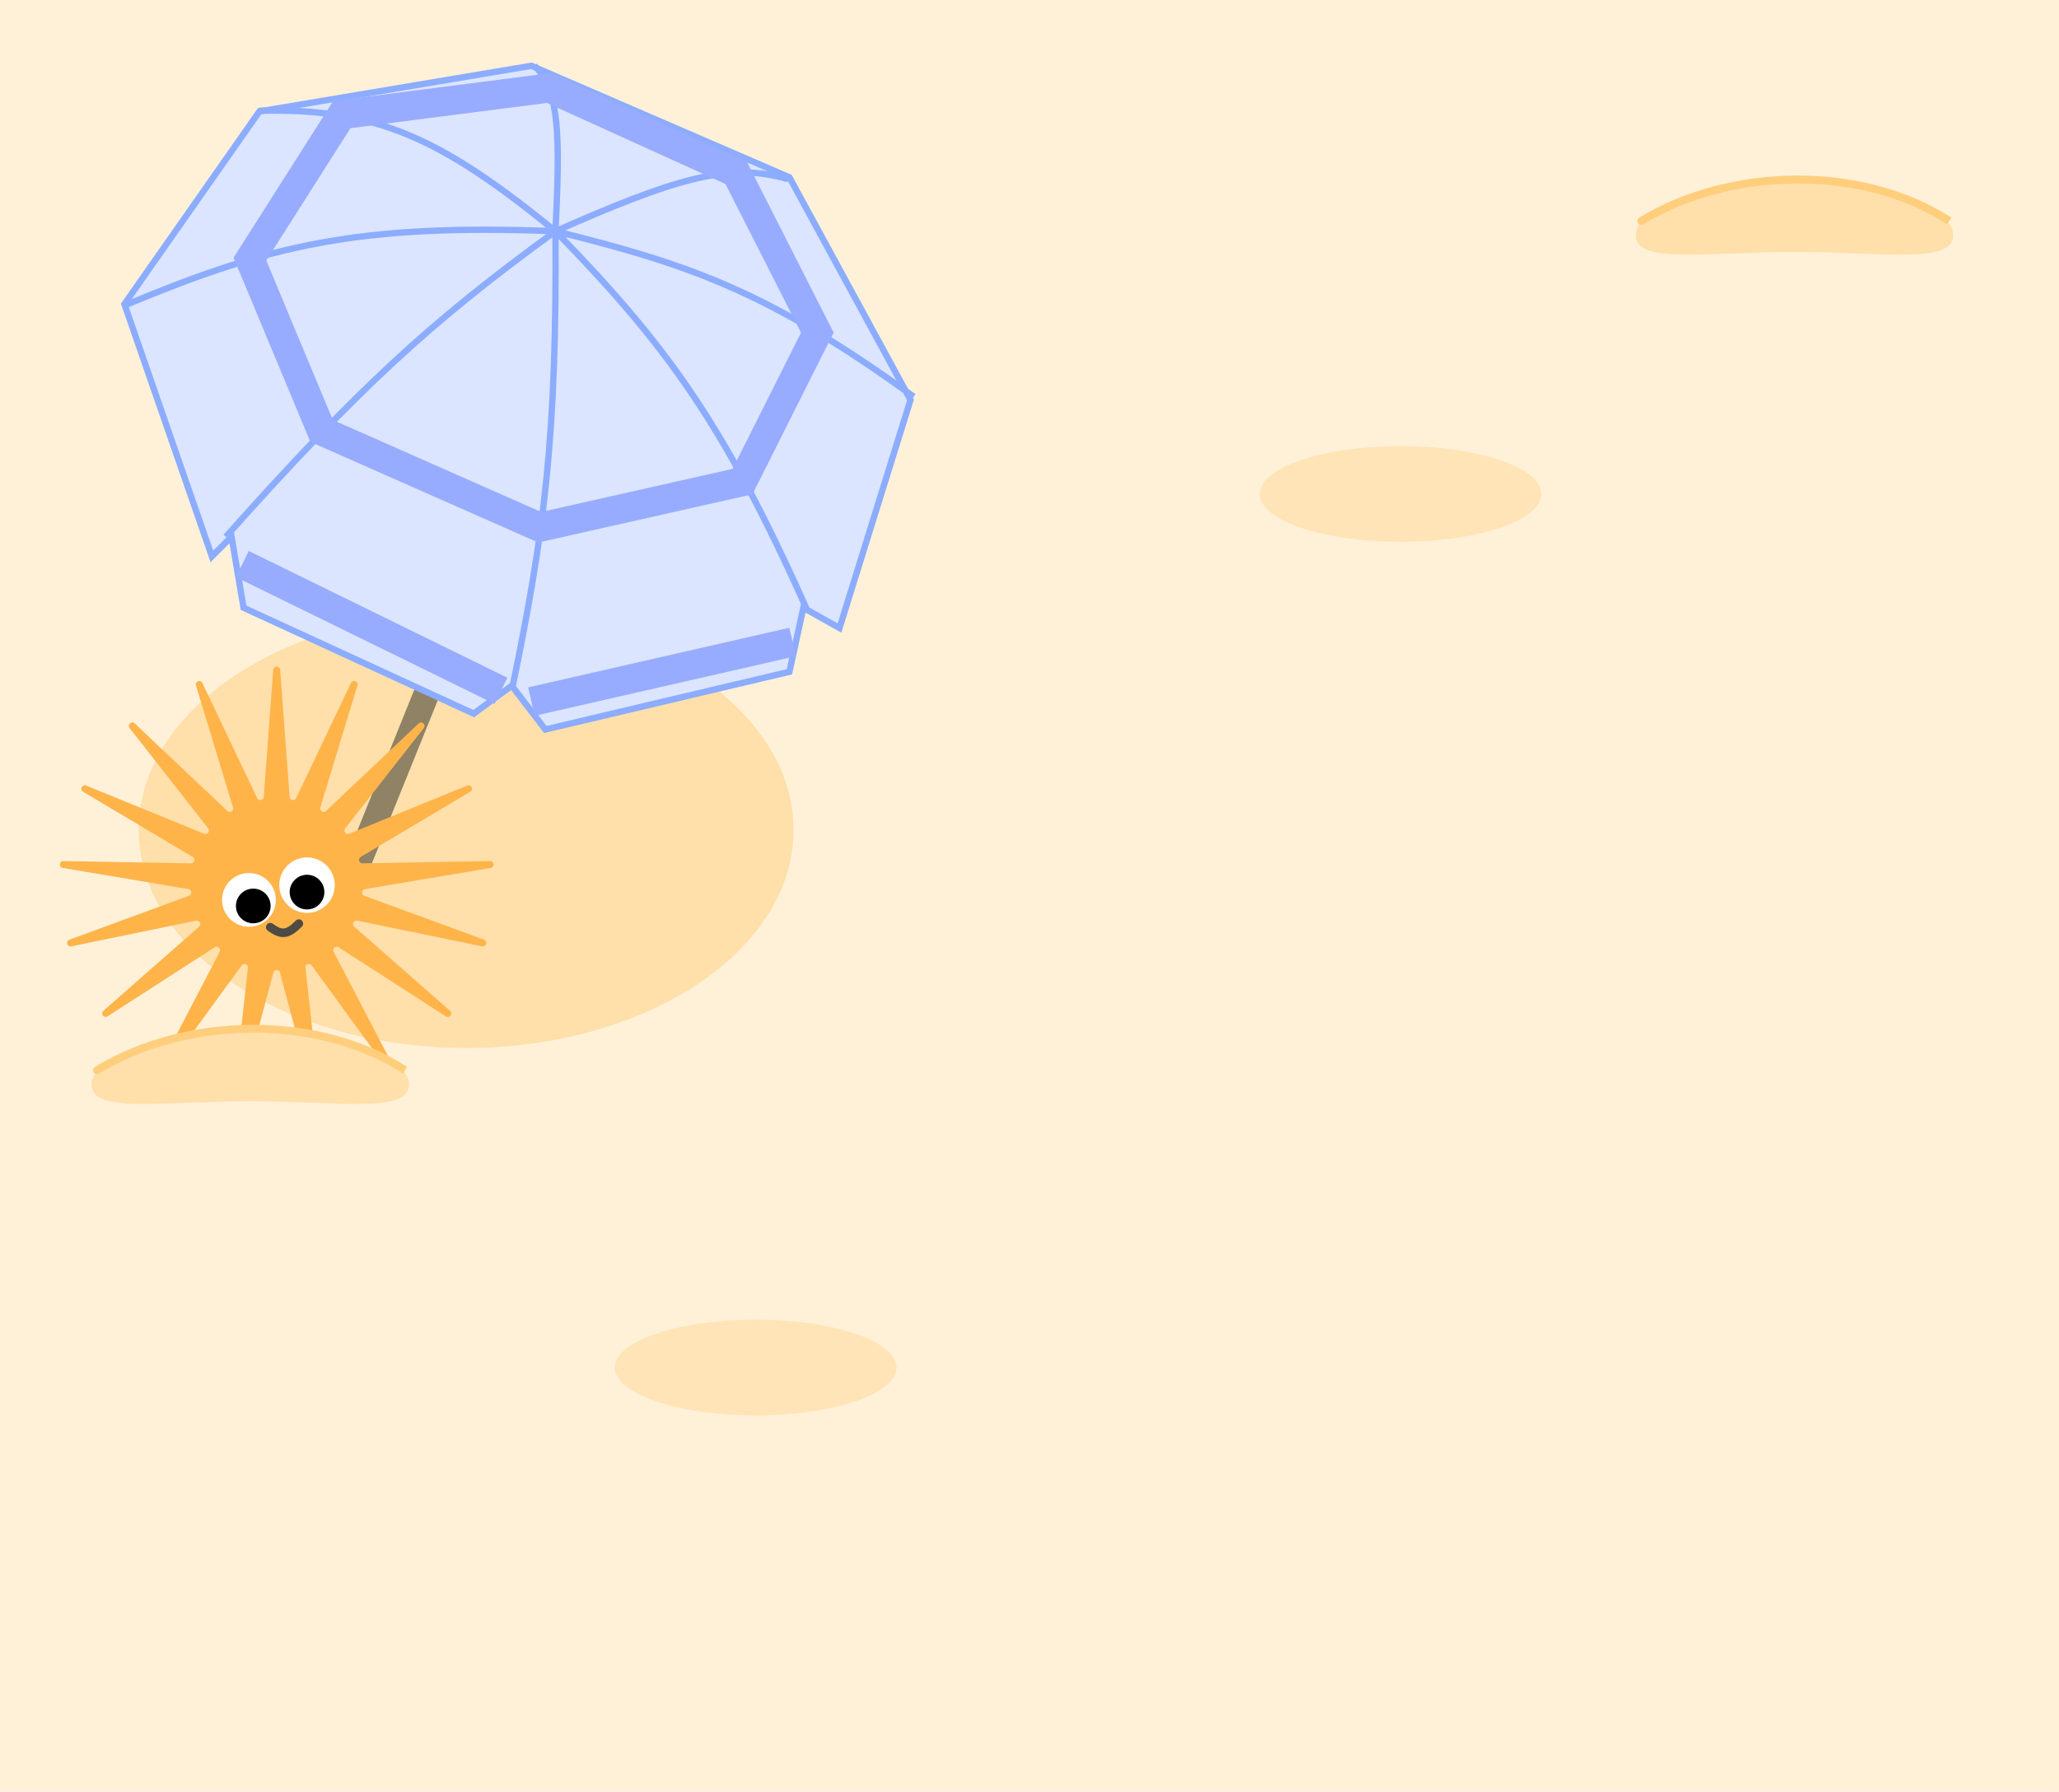
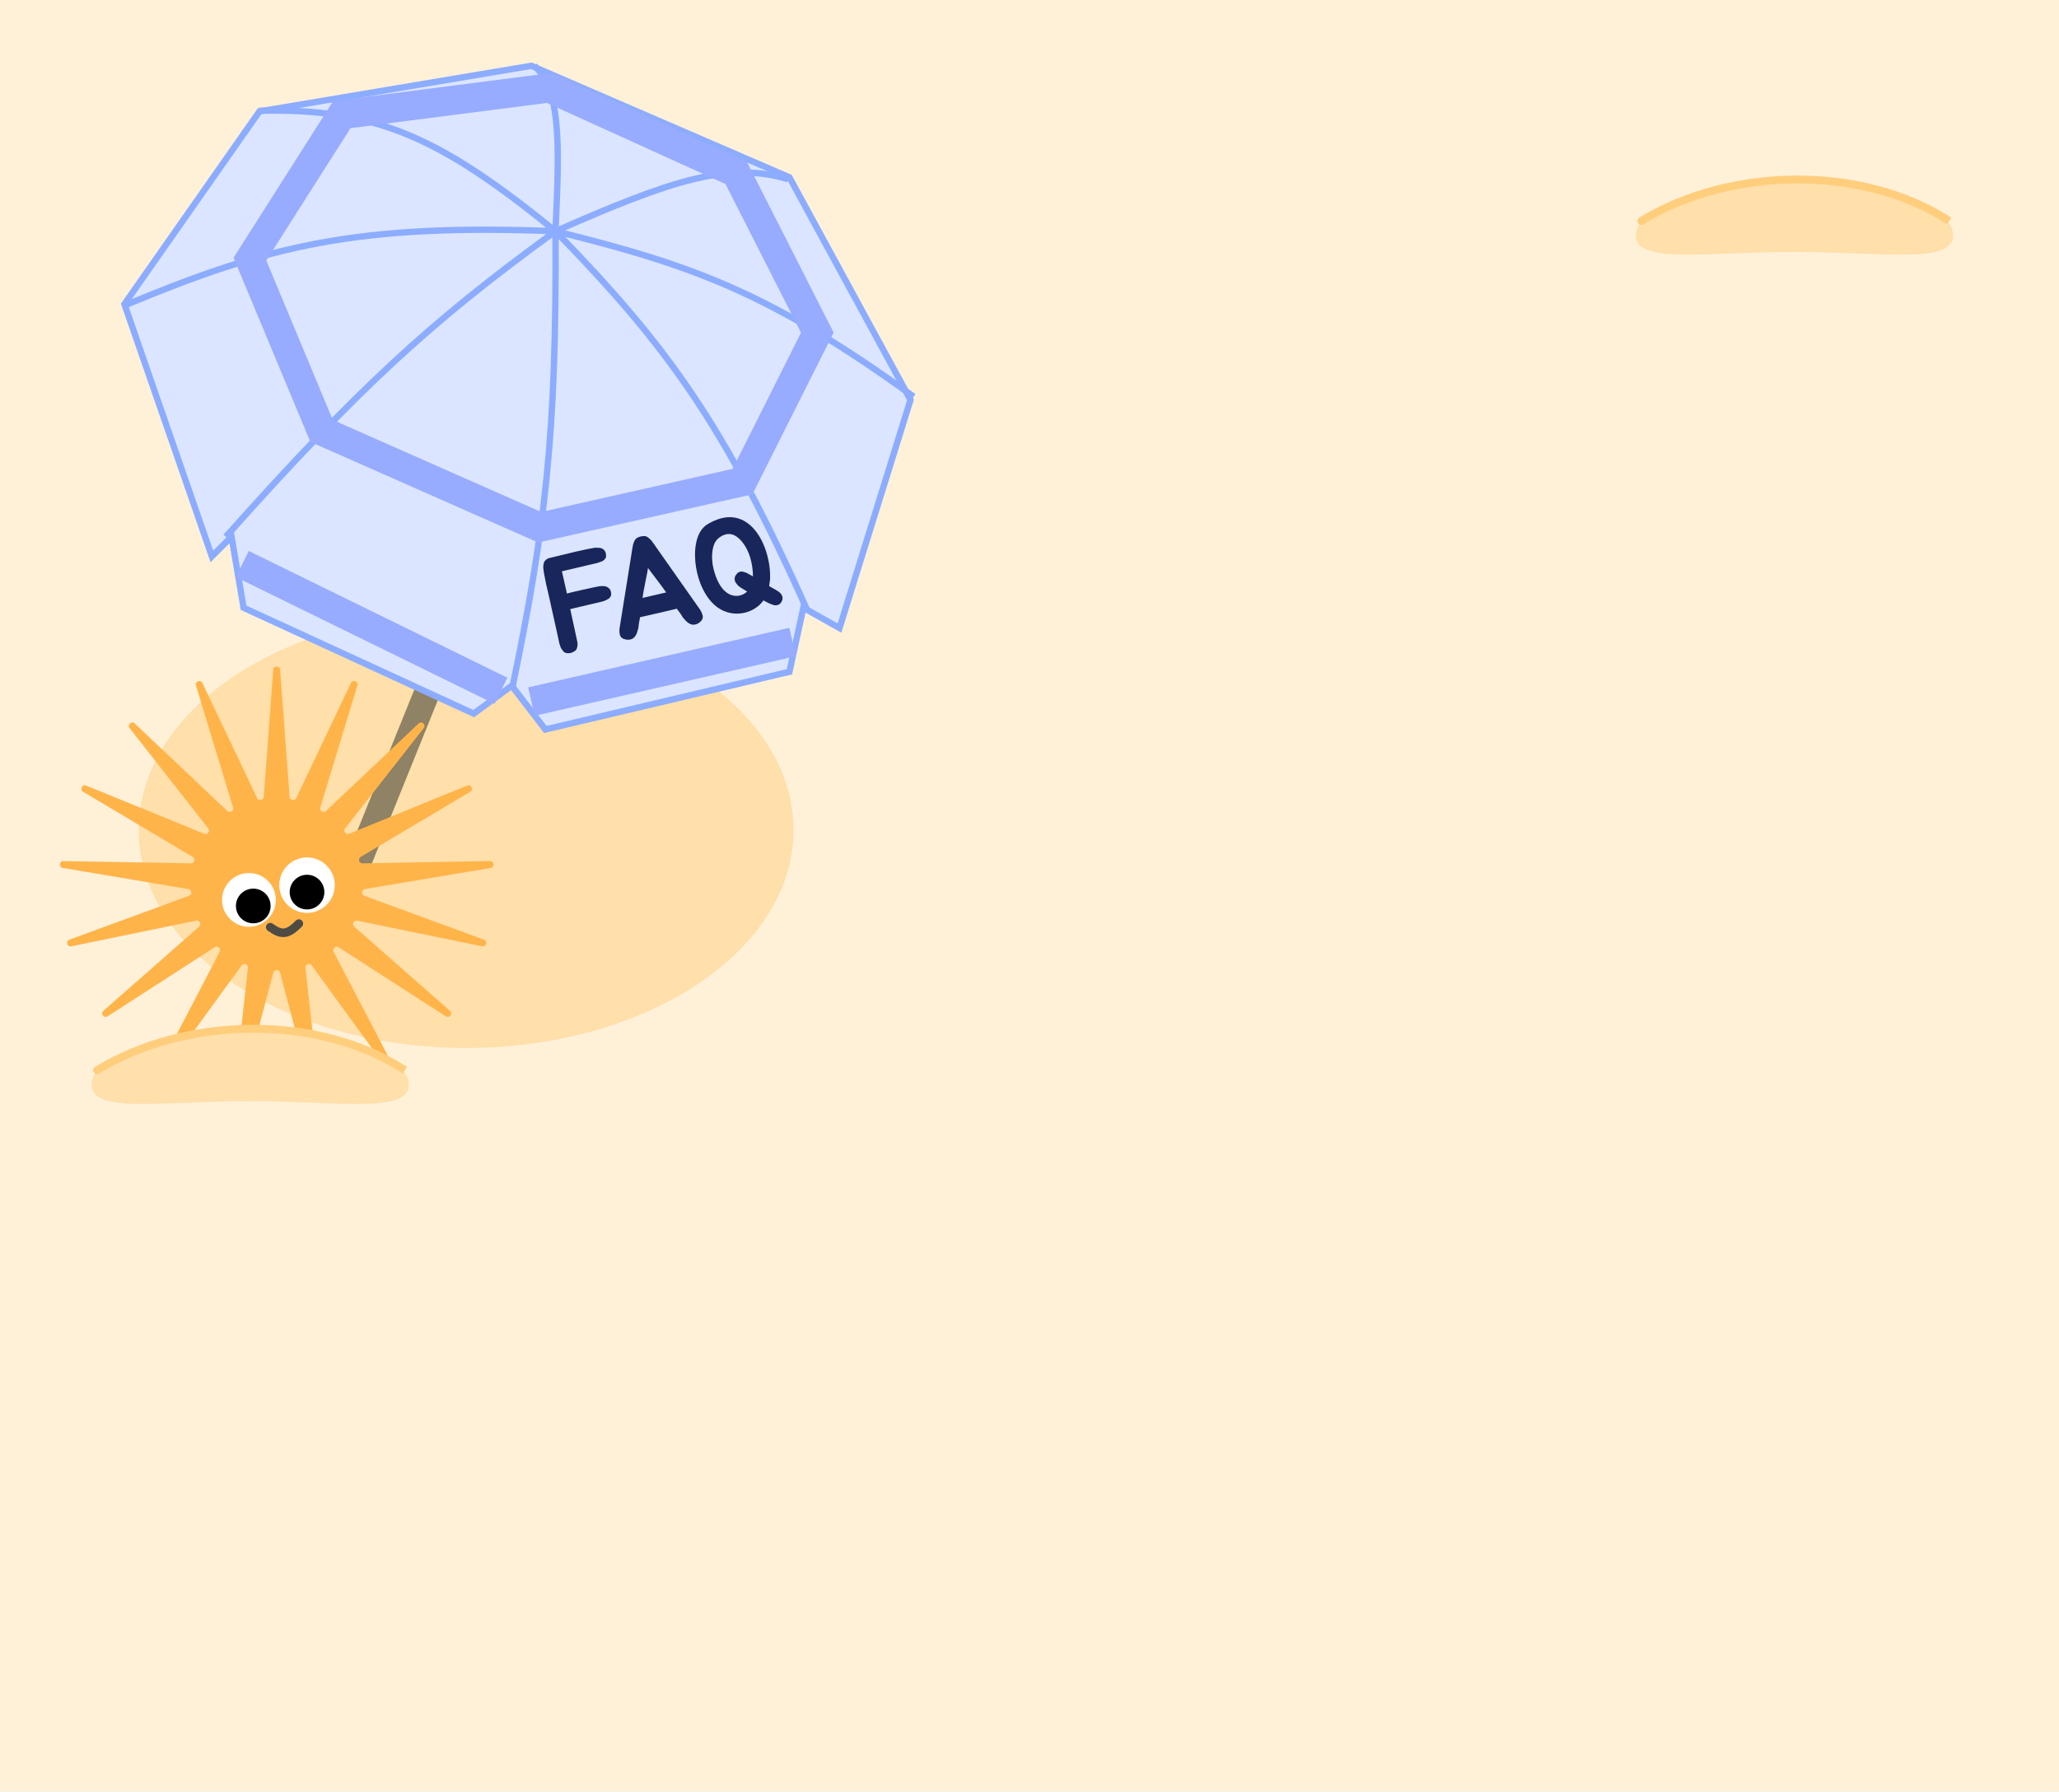
<svg xmlns="http://www.w3.org/2000/svg" width="1440" height="1253" viewBox="0 0 1440 1253" fill="none">
  <rect width="1440" height="1253" fill="#FFF1D8" />
-   <ellipse cx="528.5" cy="956.5" rx="98.5" ry="33.5" fill="#FFF1D8" style="mix-blend-mode:multiply" />
-   <ellipse cx="979.5" cy="345.5" rx="98.5" ry="33.5" fill="#FFF1D8" style="mix-blend-mode:multiply" />
  <ellipse cx="326" cy="580.5" rx="229" ry="152.5" fill="#FFDFAA" />
  <line x1="251.026" y1="602.284" x2="423.257" y2="175.954" stroke="#8F8265" stroke-width="18" stroke-linecap="round" />
  <path d="M191.081 468.449C191.305 465.455 195.695 465.455 195.919 468.449L202.545 557.355C202.73 559.836 206.085 560.463 207.154 558.217L245.45 477.708C246.739 474.997 250.833 476.583 249.96 479.455L224.022 564.752C223.299 567.132 226.2 568.929 228.009 567.22L292.802 505.981C294.983 503.92 298.228 506.878 296.376 509.24L241.377 579.407C239.843 581.365 241.899 584.089 244.203 583.149L326.742 549.451C329.521 548.317 331.479 552.247 328.898 553.781L252.266 599.342C250.128 600.614 251.062 603.897 253.549 603.852L342.688 602.247C345.689 602.193 346.094 606.565 343.134 607.063L255.219 621.865C252.765 622.278 252.45 625.676 254.786 626.533L338.485 657.237C341.303 658.271 340.101 662.494 337.161 661.89L249.835 643.933C247.398 643.432 245.877 646.487 247.746 648.13L314.701 706.996C316.955 708.978 314.309 712.482 311.786 710.856L236.844 662.566C234.752 661.219 232.23 663.518 233.379 665.725L274.548 744.803C275.934 747.465 272.201 749.777 270.436 747.349L217.998 675.248C216.535 673.236 213.352 674.469 213.626 676.942L223.449 765.552C223.78 768.535 219.464 769.342 218.694 766.441L195.844 680.266C195.207 677.861 191.793 677.861 191.156 680.266L168.305 766.441C167.536 769.342 163.22 768.535 163.551 765.552L173.374 676.942C173.648 674.469 170.465 673.236 169.002 675.248L116.564 747.349C114.799 749.777 111.066 747.465 112.452 744.803L153.621 665.725C154.77 663.518 152.248 661.219 150.156 662.566L75.214 710.856C72.691 712.482 70.045 708.978 72.299 706.996L139.254 648.13C141.123 646.487 139.602 643.432 137.165 643.933L49.839 661.89C46.899 662.494 45.697 658.271 48.515 657.237L132.214 626.533C134.55 625.676 134.235 622.278 131.781 621.865L43.866 607.063C40.906 606.565 41.311 602.193 44.312 602.247L133.451 603.852C135.938 603.897 136.872 600.614 134.734 599.342L58.102 553.781C55.522 552.247 57.479 548.317 60.258 549.451L142.797 583.149C145.101 584.089 147.157 581.365 145.623 579.407L90.624 509.24C88.772 506.878 92.017 503.92 94.198 505.981L158.991 567.22C160.8 568.929 163.701 567.132 162.978 564.752L137.04 479.455C136.167 476.583 140.261 474.997 141.55 477.708L179.846 558.217C180.915 560.463 184.27 559.836 184.455 557.355L191.081 468.449Z" fill="#FFB44A" />
  <circle cx="174.098" cy="629.414" r="18.796" fill="white" />
  <circle cx="214.721" cy="619.106" r="19.402" fill="white" />
  <circle cx="177.13" cy="633.658" r="12.126" fill="black" />
  <circle cx="214.721" cy="623.957" r="12.126" fill="black" />
  <path d="M189 648.5C196.291 653.653 200.544 654.592 209 646" stroke="#4E4B45" stroke-width="6" stroke-linecap="round" />
  <path d="M331.299 499.128L170.354 425.084L161.93 375.426L148.186 389.171L87 212.708L181.439 77.923L371.646 46L552.099 124.034L636.783 279.658L587.125 439.272L561.853 425.084L552.099 469.865L381.4 510.212L357.901 479.619L331.299 499.128Z" fill="#DBE5FF" stroke="#8CACFF" stroke-width="4.434" />
  <path d="M358.345 480.949C380.891 372.069 389.456 305.053 388.494 161.72M388.494 161.72C466.433 241.726 506.397 296.456 564.957 427.745M388.494 161.72C484.501 185.444 538.862 205.034 639 277.441M388.494 161.72C469.807 125.911 509.704 112.757 551.212 125.364M388.494 161.72C391.536 97.284 391.93 64.04 373.863 46M388.494 161.72C308.791 96.874 263.489 75.318 180.995 77.48M388.494 161.72C250.155 156.353 187.836 171.714 88.33 213.152M388.494 161.72C300.012 225.911 249.485 272.833 157.94 375.427" stroke="#8CACFF" stroke-width="4.434" />
  <path d="M519.289 336.853L377.41 368.776L224.889 301.383L174.788 181.229L239.077 80.14L384.06 61.518L514.856 120.93L571.607 232.66L519.289 336.853Z" stroke="#97ACFF" stroke-width="20.395" />
  <path d="M169.467 394.492L350.364 483.166M371.646 490.704L554.315 449.027" stroke="#97ACFF" stroke-width="20.395" />
  <path d="M1366 164.635C1366 185.069 1316.3 176.232 1255 176.232C1193.7 176.232 1144 185.069 1144 164.635C1144 144.2 1193.7 127.635 1255 127.635C1316.3 127.635 1366 144.2 1366 164.635Z" fill="#FFDFAA" />
  <path d="M1146.43 152.19C1145.13 152.985 1144.71 154.684 1145.51 155.985C1146.3 157.287 1148 157.698 1149.3 156.903L1147.87 154.546L1146.43 152.19ZM1147.87 154.546L1149.3 156.903C1210.87 119.311 1302.49 118.258 1361.73 156.86L1363.24 154.546L1364.75 152.233C1303.59 112.384 1209.67 113.573 1146.43 152.19L1147.87 154.546Z" fill="#FFCE7D" />
  <path d="M286 758.635C286 779.069 236.304 770.232 175 770.232C113.696 770.232 64 779.069 64 758.635C64 738.2 113.696 721.635 175 721.635C236.304 721.635 286 738.2 286 758.635Z" fill="#FFDFAA" />
  <path d="M66.427 746.19C65.125 746.985 64.714 748.684 65.509 749.985C66.304 751.287 68.003 751.698 69.305 750.903L67.866 748.546L66.427 746.19ZM67.866 748.546L69.305 750.903C130.865 713.311 222.492 712.258 281.731 750.86L283.239 748.546L284.746 746.233C223.592 706.384 129.666 707.573 66.427 746.19L67.866 748.546Z" fill="#FFCE7D" />
+   <path d="M421.959 384.229C422.808 384.92 423.283 385.697 423.592 386.611C423.765 387.359 423.844 388.129 423.88 388.712C423.959 389.482 423.715 390.129 423.118 390.957C422.808 391.324 422.24 391.849 421.65 392.281C420.945 392.641 420.125 392.929 419.211 393.238C418.506 393.598 417.57 393.814 416.728 394.008L412.519 394.98L392.991 399.587L393.056 399.868L396.482 415.136C397.418 414.92 398.634 414.64 400.296 414.157C405.253 413.013 408.714 412.214 413.506 411.206L414.068 411.076C415.471 410.753 416.895 410.522 418.392 410.177C419.817 409.946 421.263 409.809 422.681 409.975C423.796 410.111 424.767 410.478 425.523 411.191C426.35 411.788 426.919 412.543 427.135 413.479C427.308 414.227 427.459 414.882 427.445 415.673C427.481 416.256 427.164 417.019 426.66 417.825C426.279 418.307 425.876 418.695 425.078 419.077C424.466 419.415 423.689 419.89 422.869 420.178C422.048 420.466 421.228 420.754 420.293 420.97L415.99 421.963L398.8 426.03L403.53 447.796L403.702 448.544C403.832 449.106 403.868 449.689 403.926 450.365C403.89 451.063 403.875 451.854 403.724 452.48C403.523 453.315 403.3 454.056 402.919 454.538C402.372 455.157 401.616 455.726 400.631 456.15C399.033 456.913 397.4 457.093 395.731 456.69C395.083 456.446 394.299 456.036 393.73 455.28C393.593 455.115 393.435 454.856 393.413 454.762L393.003 454.266C392.478 453.697 392.233 453.064 391.989 452.431C391.859 451.87 391.614 451.237 391.37 450.604C391.146 450.064 391.06 449.69 391.024 449.107L390.679 447.61L389.088 440.293L386.071 426.801C385.258 422.851 384.286 418.642 383.293 414.339C382.163 409.871 381.544 406.762 380.78 402.603L380.672 402.136C380.464 400.804 380.183 399.588 380.089 398.329C379.88 396.998 379.88 395.717 380.182 394.465C380.341 393.443 380.801 392.45 381.535 391.788C382.341 391.011 383.305 390.493 384.334 390.255C384.708 390.169 385.082 390.083 385.571 390.068L385.55 389.975C389.946 388.96 390.32 388.873 395.256 387.635C400.286 386.376 405.15 385.253 410.036 384.223L410.503 384.115C411.928 383.885 413.331 383.561 414.849 383.309C416.252 382.985 417.742 383.035 419.159 383.201C420.253 383.244 421.225 383.611 421.959 384.229ZM490.726 428.454C490.992 429.18 491.237 429.813 491.431 430.655C491.604 431.404 491.568 432.102 491.251 432.864C491.007 433.512 490.503 434.318 489.748 434.886C488.373 436.189 486.848 436.837 485.006 436.966C484.214 436.952 483.286 436.772 482.387 436.29C482.156 436.146 481.948 436.096 481.811 435.931C481.696 435.859 481.444 435.621 481.235 435.571C480.545 435.139 480.019 434.571 479.516 434.096C479.105 433.599 478.695 433.103 478.17 432.535C477.781 432.132 477.393 431.729 477.191 431.283C476.896 430.858 476.579 430.34 476.378 429.894L473.355 425.764C464.843 427.729 456.166 429.831 447.632 431.703L446.726 436.74C446.647 437.251 446.683 437.833 446.604 438.344C446.525 438.855 446.446 439.366 446.273 439.899C446.05 440.64 445.899 441.266 445.654 441.913C445.503 442.539 445.28 443.281 444.849 443.971C444.683 444.108 444.561 444.432 444.489 444.547C444.438 444.756 444.273 444.892 444.129 445.123C443.532 445.95 442.776 446.519 442.071 446.879C440.359 447.57 438.704 447.656 436.898 447.088C435.97 446.908 435.164 446.404 434.66 445.93C434.041 445.383 433.703 444.771 433.53 444.023C433.336 443.181 433.278 442.505 433.199 441.735C433.163 441.152 433.199 440.454 433.278 439.943C433.335 439.339 433.386 439.13 433.364 439.036L441.763 386.652L441.979 385.026C442.087 384.213 442.332 383.565 442.418 382.659C442.526 381.846 442.655 381.126 442.95 380.27C443.152 379.435 443.562 378.651 443.9 377.981C444.238 377.312 444.713 376.809 445.209 376.398C446.835 375.333 449.361 374.75 451.289 374.995C451.915 375.146 452.563 375.39 453.16 375.844C453.757 376.297 454.376 376.844 455.017 377.484C455.657 378.124 456.089 378.714 456.542 379.398C457.017 380.175 457.521 380.65 457.974 381.333L458.881 382.7L489.394 426.101C489.416 426.194 489.553 426.36 489.869 426.878C490.164 427.302 490.502 427.914 490.726 428.454ZM465.9 414.381L463.266 410.654C460.855 407.467 458.264 403.927 455.465 400.337C454.738 399.322 453.896 398.236 453.169 397.221C453.054 398.43 452.774 399.776 452.565 401.006C451.623 405.46 450.846 409.778 450.077 413.699L449.343 418.204L465.9 414.381ZM546.169 415.358C546.831 416.092 547.162 417.099 547.262 417.963C547.385 418.92 547.183 419.754 546.773 420.539C546.435 421.208 545.982 421.805 545.507 422.309C545.104 422.697 544.493 423.036 543.557 423.252C542.996 423.381 542.32 423.439 541.6 423.309C540.881 423.18 540.139 422.957 539.355 422.547C538.614 422.324 537.851 422.007 537.067 421.597L533.929 419.957C532.231 422.418 529.936 424.426 527.418 425.894C520.144 430.234 510.358 430.522 502.557 425.328C493.375 419.27 488.294 406.65 486.732 396.468C485.206 386.87 485.686 371.881 495.169 366.441C506.631 359.755 515.741 360.805 522.707 365.798C533.788 373.683 539.122 391.664 538.576 405.091L537.929 409.969C540.21 411.315 542.542 412.451 543.139 412.905C544.175 413.552 545.327 414.272 546.169 415.358ZM507.629 414.009C512.494 418.009 518.581 417.49 522.538 413.72C520.466 412.425 518.322 411.245 517.839 410.863C516.688 410.144 515.659 409.101 514.911 407.993C514.227 407.165 513.824 406.273 513.795 405.295C513.766 404.316 513.946 403.388 514.428 402.488C514.975 401.869 515.334 401.294 515.809 400.79C516.284 400.286 517.198 399.977 518.04 399.782C518.695 399.631 519.299 399.689 520.062 400.005C520.688 400.156 521.544 400.451 522.307 400.768C523.091 401.178 523.991 401.66 524.681 402.091C525.257 402.451 525.926 402.789 526.596 403.127C526.544 394.371 524.104 383.801 517.217 377.016C513.144 373.03 508.043 371.843 502.251 376.629C497.732 380.529 497.481 389.257 498.489 395.33C499.699 401.849 502.556 409.958 507.629 414.009Z" fill="#18265B" />
</svg>
